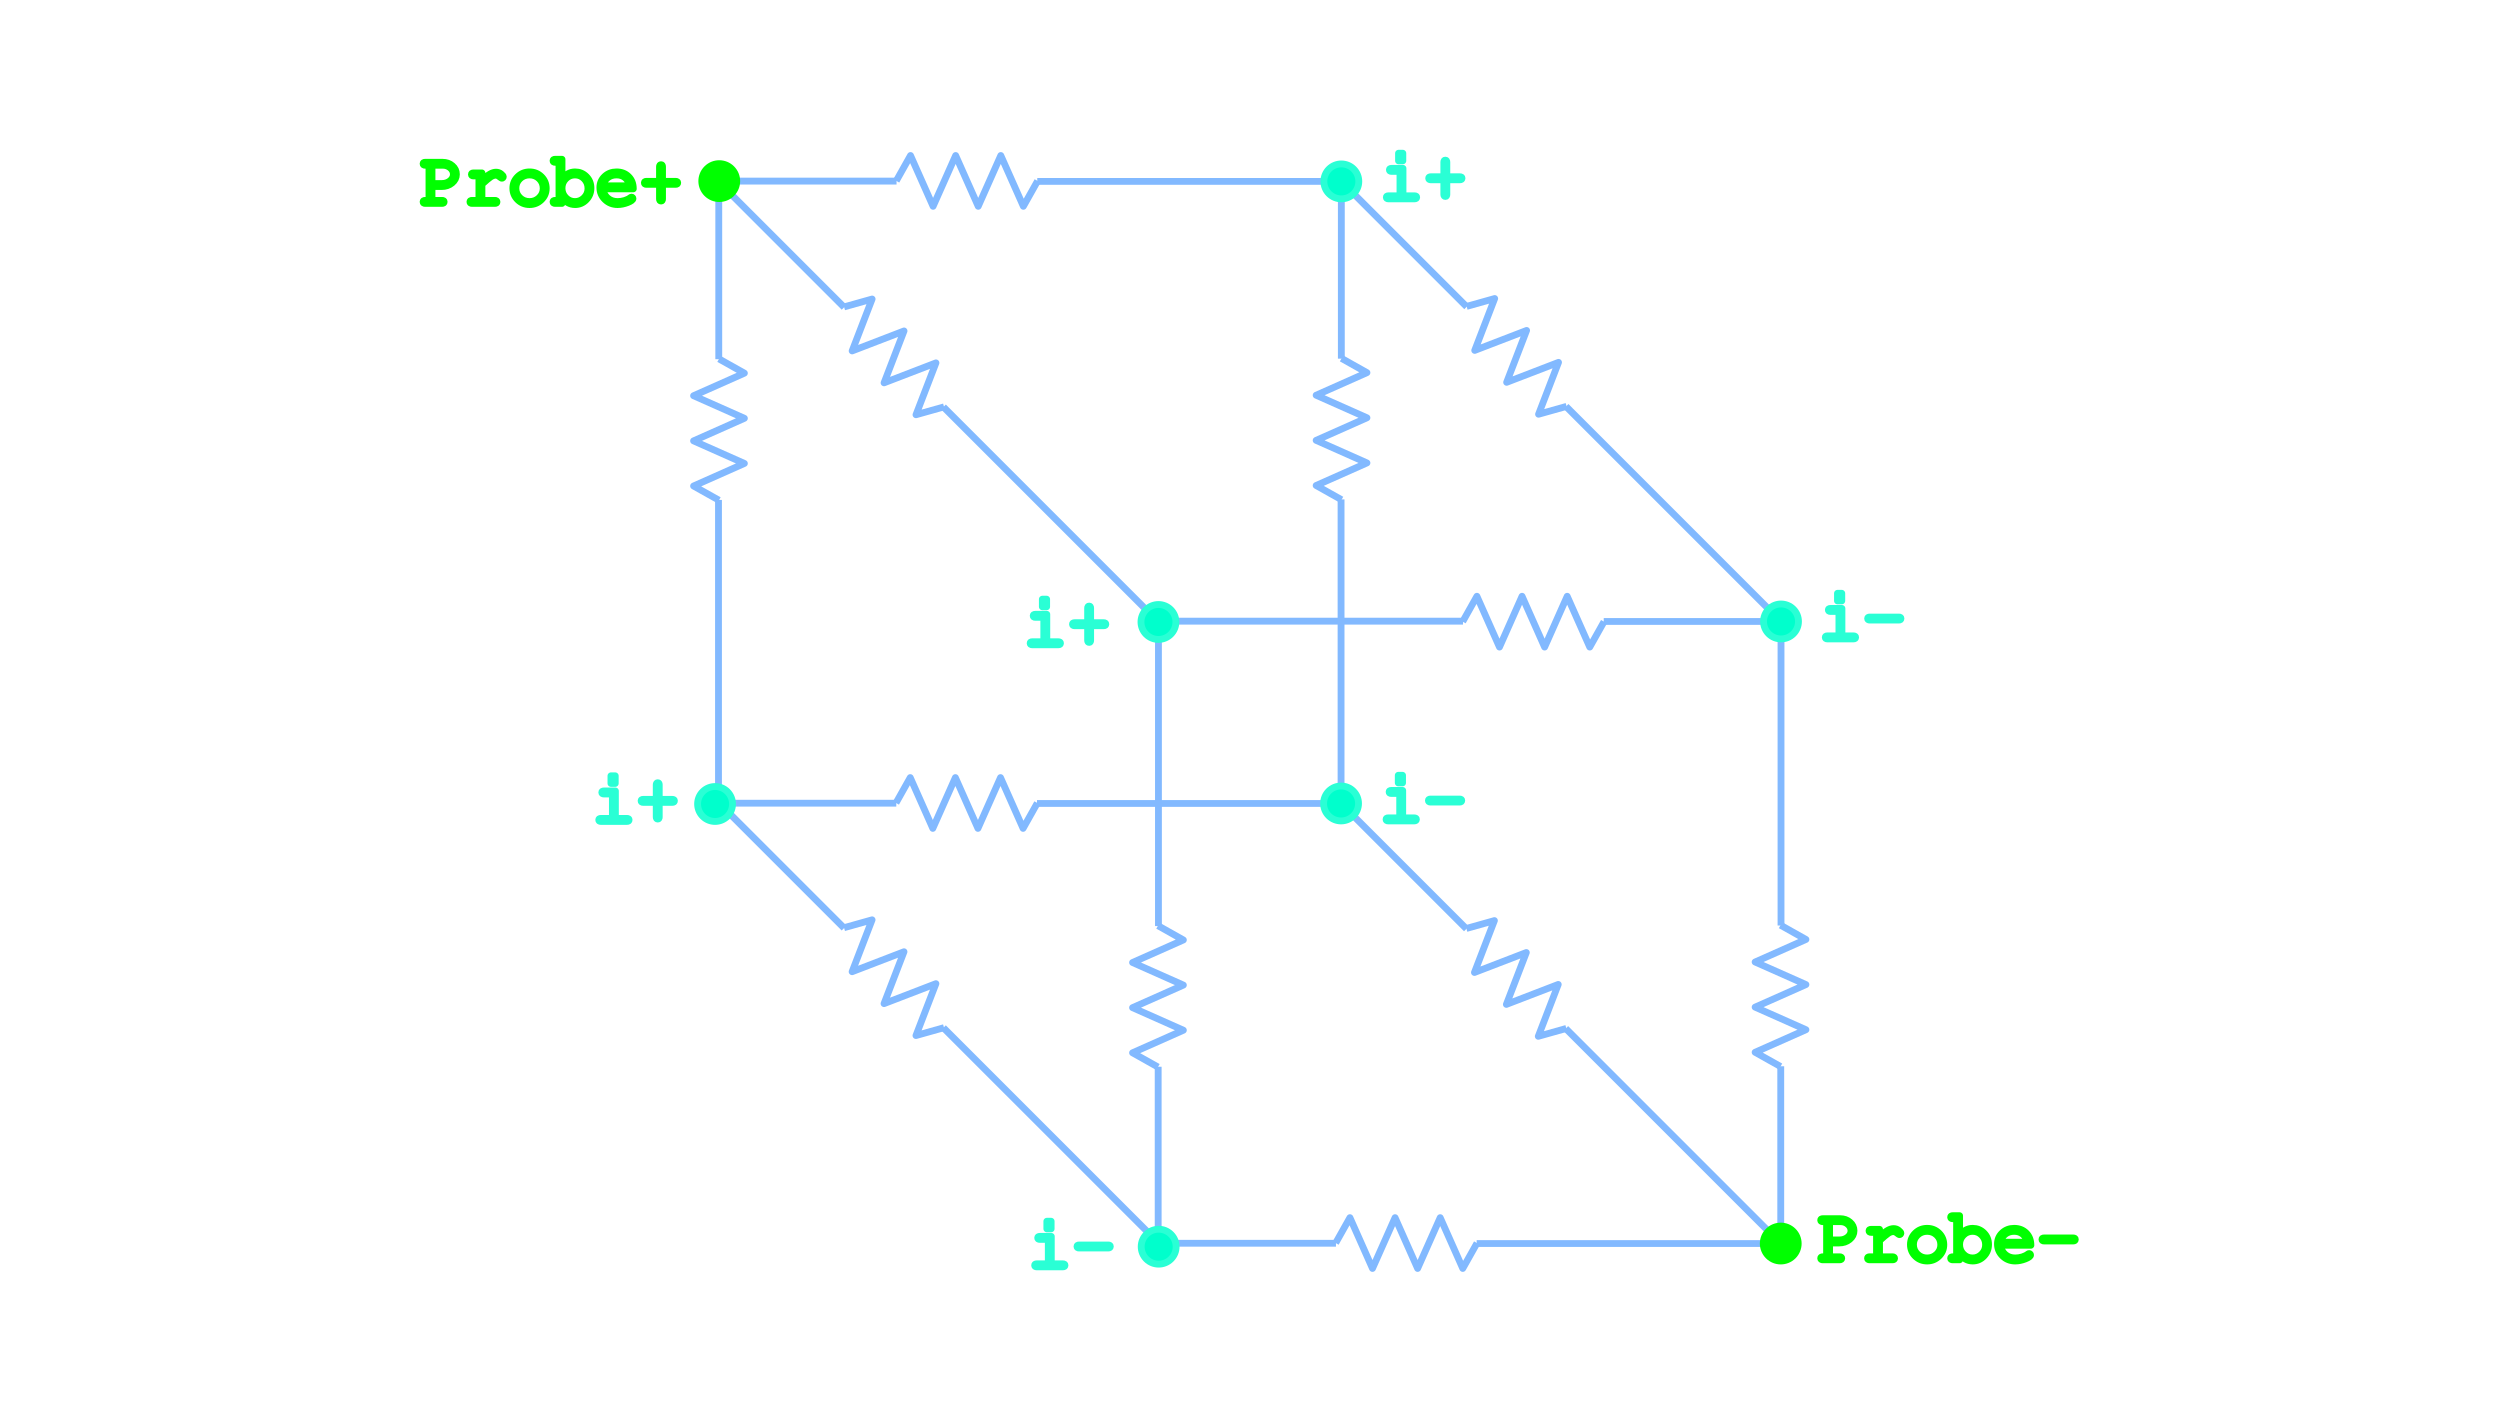
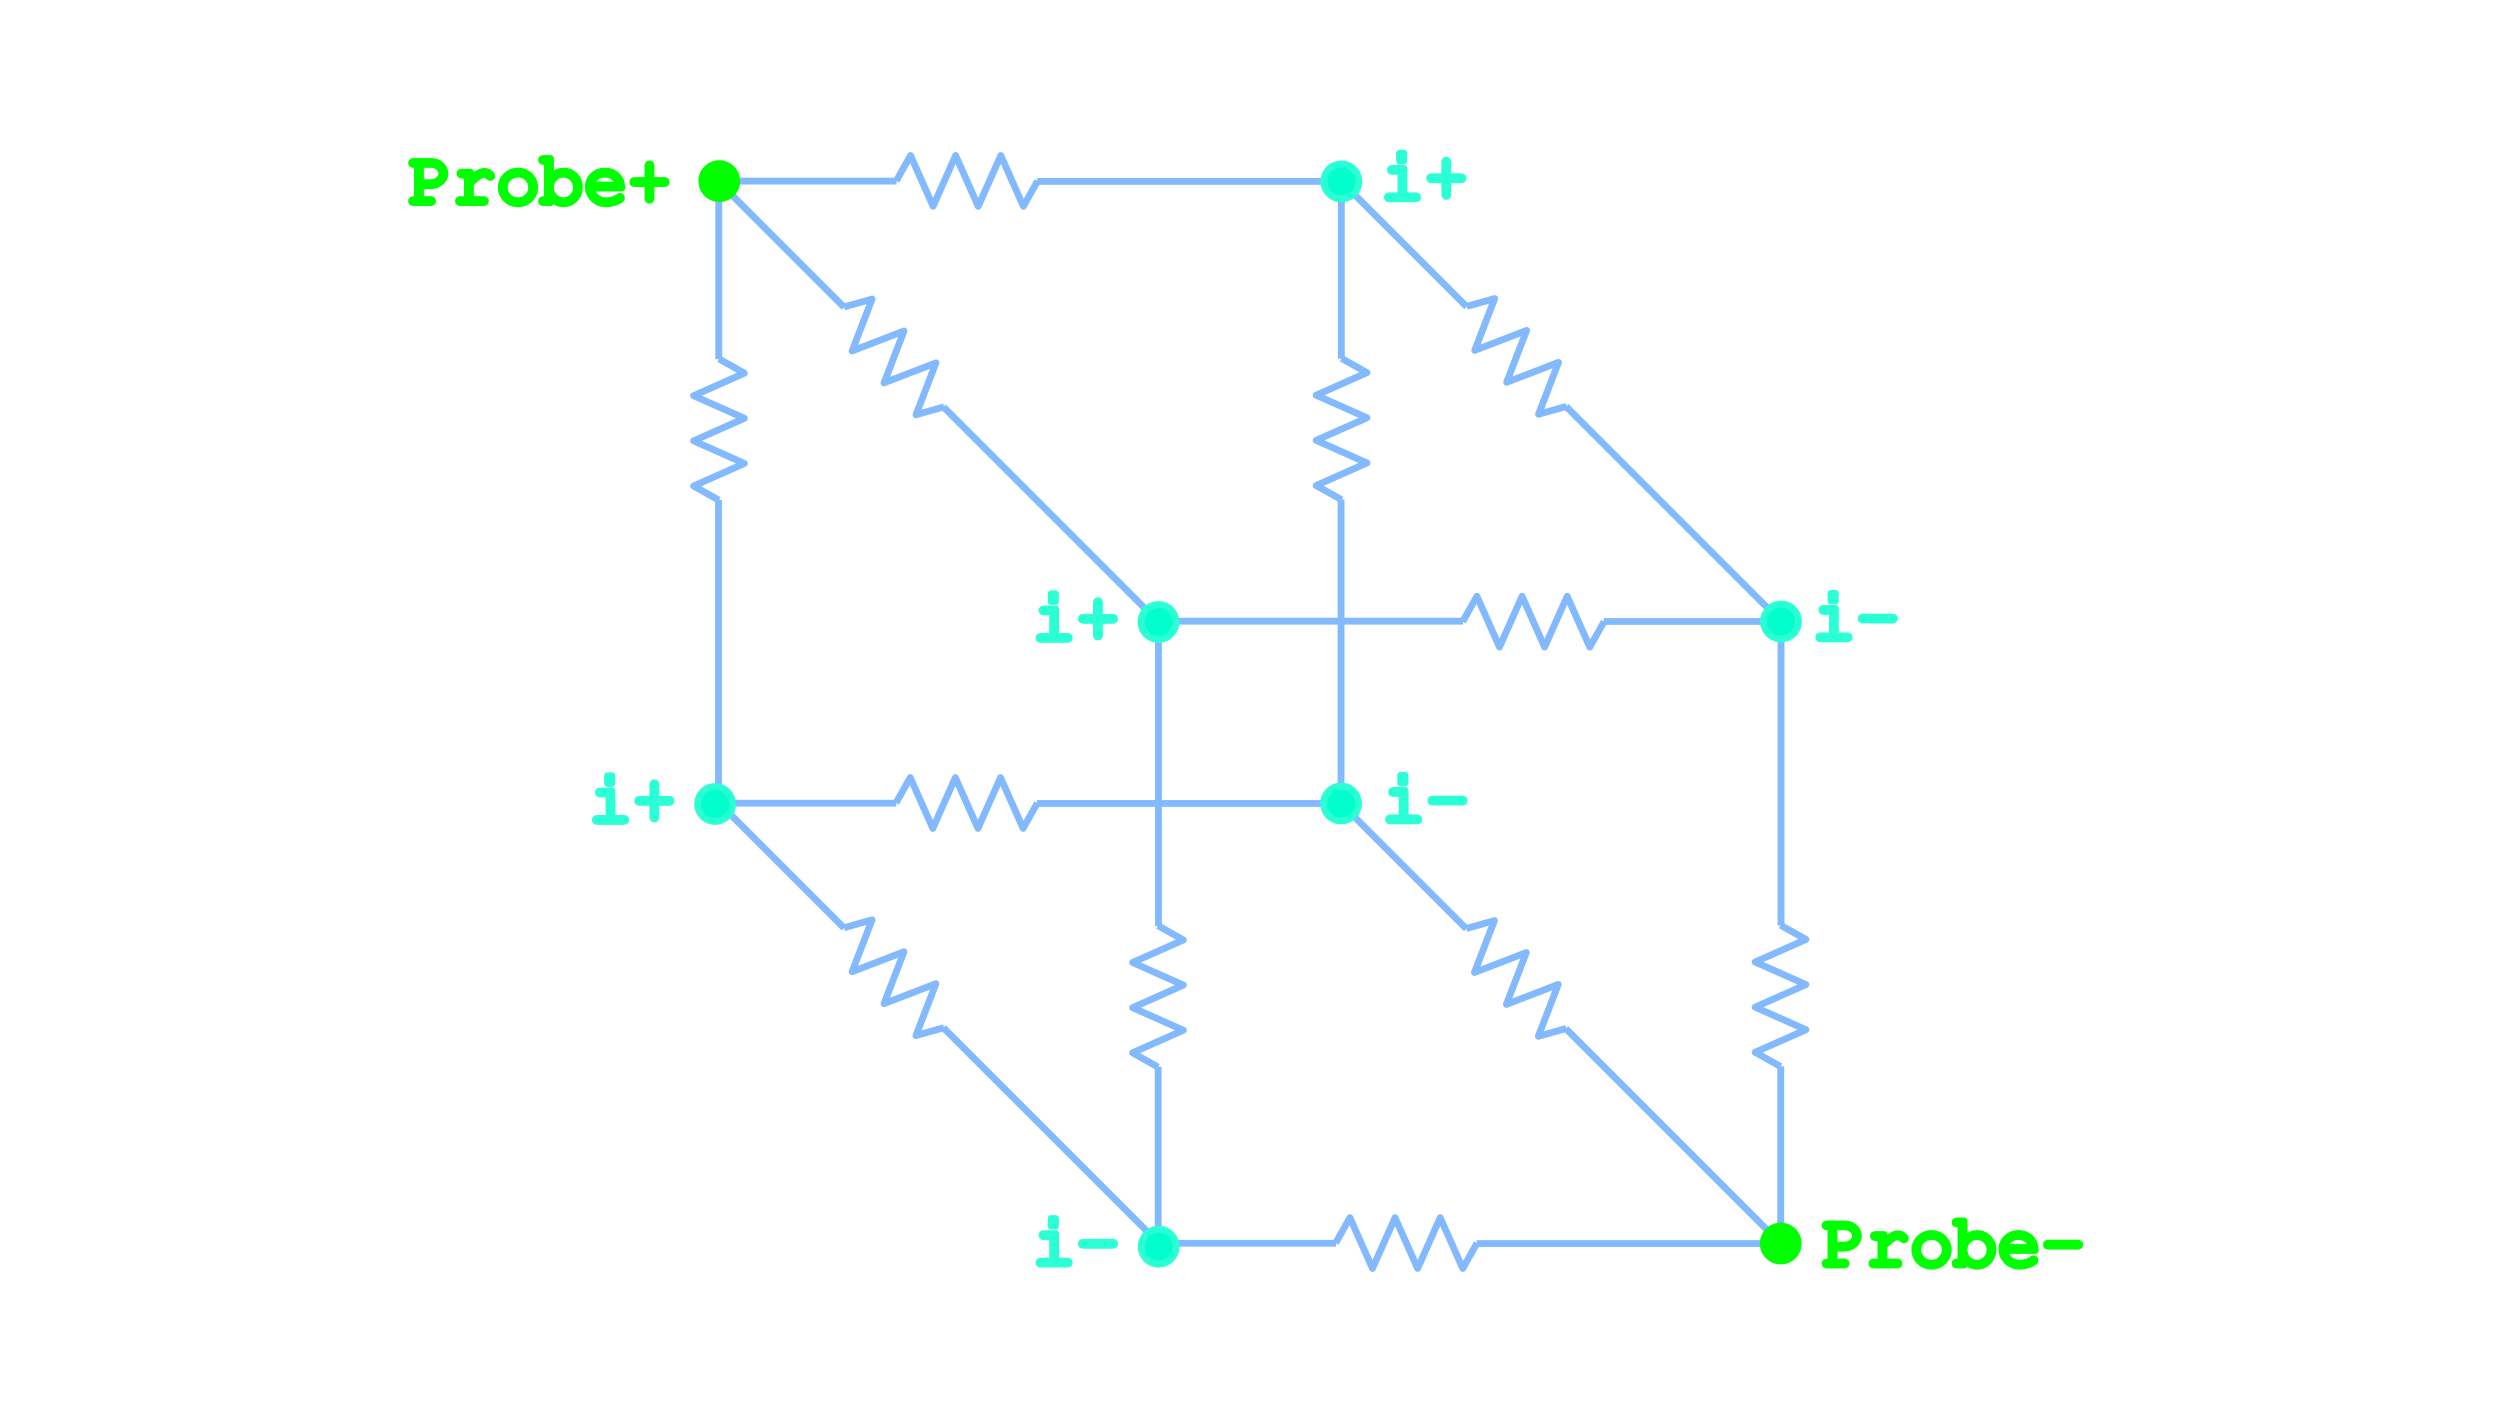
<svg xmlns="http://www.w3.org/2000/svg" version="1.1" id="svg1" width="730" height="416" viewBox="0 0 730 416">
  <defs id="defs1" />
  <g id="g1">
-     <g id="g2-38" transform="matrix(1.133789,0,0,1.133789,195.2905,-77.83287)" style="stroke:#82b9ff;stroke-width:1.764;stroke-dasharray:none;stroke-opacity:1">
+     <g id="g2-38" transform="matrix(1.133789,0,0,1.133789,195.2905,-77.83287)" style="display:inline;stroke:#82b9ff;stroke-width:1.764;stroke-dasharray:none;stroke-opacity:1">
      <g id="g225-5" style="fill:none;stroke:#82b9ff;stroke-width:0.625;stroke-dasharray:none;stroke-dashoffset:0;stroke-opacity:1" transform="matrix(2.820357,0,0,2.820357,-1349.859,6.436578)">
        <path style="fill:none;fill-opacity:0.1;stroke:#82b9ff;stroke-width:2;stroke-linejoin:round;stroke-dasharray:none;stroke-dashoffset:0;stroke-opacity:1" d="m 389.886,148.414 v 88.791" id="path3" transform="matrix(0.3127257,0,0,0.3127257,418.0732,21.24755)" />
        <path style="fill:none;fill-opacity:0.1;stroke:#82b9ff;stroke-width:2;stroke-linejoin:round;stroke-dasharray:none;stroke-dashoffset:0;stroke-opacity:1" d="M 389.966,55.559 V 107.33" id="path2" transform="matrix(0.3127257,0,0,0.3127257,418.0732,21.24755)" />
      </g>
      <g id="g224-1" style="stroke:#82b9ff;stroke-width:0.625;stroke-linejoin:round;stroke-dasharray:none;stroke-dashoffset:0;stroke-opacity:1" transform="matrix(2.820357,0,0,2.820357,-1349.859,6.436578)">
        <path id="path168-1" d="m 540.045,67.694 -2.319,-1.302 4.638,-2.061 -4.638,-2.061 4.638,-2.061 -4.638,-2.061 4.638,-2.061 -2.319,-1.302" style="fill:none;stroke:#82b9ff;stroke-width:0.625;stroke-linecap:butt;stroke-linejoin:round;stroke-miterlimit:10;stroke-dasharray:none;stroke-dashoffset:0;stroke-opacity:1" />
      </g>
    </g>
-     <g id="g2-38-3" transform="matrix(0,-1.133789,1.133789,0,79.14371,430.9124)" style="stroke:#82b9ff;stroke-width:1.764;stroke-dasharray:none;stroke-opacity:1">
+     <g id="g2-38-3" transform="matrix(0,-1.133789,1.133789,0,79.14371,430.9124)" style="display:inline;stroke:#82b9ff;stroke-width:1.764;stroke-dasharray:none;stroke-opacity:1">
      <g id="g225-5-6" style="fill:none;stroke:#82b9ff;stroke-width:0.625;stroke-dasharray:none;stroke-dashoffset:0;stroke-opacity:1" transform="matrix(2.820357,0,0,2.820357,-1349.859,6.436578)">
        <path style="fill:none;fill-opacity:0.1;stroke:#82b9ff;stroke-width:2;stroke-linejoin:round;stroke-dasharray:none;stroke-dashoffset:0;stroke-opacity:1" d="m 389.886,148.414 v 88.791" id="path3-8" transform="matrix(0.3127257,0,0,0.3127257,418.0732,21.24755)" />
        <path style="fill:none;fill-opacity:0.1;stroke:#82b9ff;stroke-width:2;stroke-linejoin:round;stroke-dasharray:none;stroke-dashoffset:0;stroke-opacity:1" d="M 389.966,55.559 V 107.33" id="path2-0" transform="matrix(0.3127257,0,0,0.3127257,418.0732,21.24755)" />
      </g>
      <g id="g224-1-2" style="stroke:#82b9ff;stroke-width:0.625;stroke-linejoin:round;stroke-dasharray:none;stroke-dashoffset:0;stroke-opacity:1" transform="matrix(2.820357,0,0,2.820357,-1349.859,6.436578)">
        <path id="path168-1-1" d="m 540.045,67.694 -2.319,-1.302 4.638,-2.061 -4.638,-2.061 4.638,-2.061 -4.638,-2.061 4.638,-2.061 -2.319,-1.302" style="fill:none;stroke:#82b9ff;stroke-width:0.625;stroke-linecap:butt;stroke-linejoin:round;stroke-miterlimit:10;stroke-dasharray:none;stroke-dashoffset:0;stroke-opacity:1" />
      </g>
    </g>
-     <g id="g2-38-3-0" transform="matrix(0,1.133789,-1.133789,0,650.8563,-14.91242)" style="stroke-width:1.764;stroke-dasharray:none">
+     <g id="g2-38-3-0" transform="matrix(0,1.133789,-1.133789,0,650.8563,-14.91242)" style="display:inline;stroke-width:1.764;stroke-dasharray:none">
      <g id="g225-5-6-6" style="fill:none;stroke:#82b9ff;stroke-width:0.625;stroke-dasharray:none;stroke-dashoffset:0;stroke-opacity:0.4" transform="matrix(2.820357,0,0,2.820357,-1349.859,6.436578)">
        <path style="fill:none;fill-opacity:0.1;stroke:#82b9ff;stroke-width:2;stroke-linejoin:round;stroke-dasharray:none;stroke-dashoffset:0;stroke-opacity:1" d="m 389.886,148.414 v 88.791" id="path3-8-4" transform="matrix(0.3127257,0,0,0.3127257,418.0732,21.24755)" />
        <path style="fill:none;fill-opacity:0.1;stroke:#82b9ff;stroke-width:2;stroke-linejoin:round;stroke-dasharray:none;stroke-dashoffset:0;stroke-opacity:1" d="M 389.966,55.559 V 107.33" id="path2-0-6" transform="matrix(0.3127257,0,0,0.3127257,418.0732,21.24755)" />
      </g>
      <g id="g224-1-2-2" style="stroke:#82b9ff;stroke-width:0.625;stroke-linejoin:round;stroke-dasharray:none;stroke-dashoffset:0;stroke-opacity:0.4" transform="matrix(2.820357,0,0,2.820357,-1349.859,6.436578)">
        <path id="path168-1-1-5" d="m 540.045,67.694 -2.319,-1.302 4.638,-2.061 -4.638,-2.061 4.638,-2.061 -4.638,-2.061 4.638,-2.061 -2.319,-1.302" style="fill:none;stroke:#82b9ff;stroke-width:0.625;stroke-linecap:butt;stroke-linejoin:round;stroke-miterlimit:10;stroke-dasharray:none;stroke-dashoffset:0;stroke-opacity:1" />
      </g>
    </g>
-     <g id="g2-38-3-0-5" transform="matrix(0,-1.133789,1.133789,0,207.5304,559.4122)" style="stroke-width:1.764;stroke-dasharray:none">
+     <g id="g2-38-3-0-5" transform="matrix(0,-1.133789,1.133789,0,207.5304,559.4122)" style="display:inline;stroke-width:1.764;stroke-dasharray:none">
      <g id="g225-5-6-6-6" style="fill:none;stroke:#82b9ff;stroke-width:0.625;stroke-dasharray:none;stroke-dashoffset:0;stroke-opacity:0.4" transform="matrix(2.820357,0,0,2.820357,-1349.859,6.436578)">
        <path style="fill:none;fill-opacity:0.1;stroke:#82b9ff;stroke-width:2;stroke-linejoin:round;stroke-dasharray:none;stroke-dashoffset:0;stroke-opacity:1" d="m 389.886,148.414 v 88.791" id="path3-8-4-64" transform="matrix(0.3127257,0,0,0.3127257,418.0732,21.24755)" />
        <path style="fill:none;fill-opacity:0.1;stroke:#82b9ff;stroke-width:2;stroke-linejoin:round;stroke-dasharray:none;stroke-dashoffset:0;stroke-opacity:1" d="M 389.966,55.559 V 107.33" id="path2-0-6-0" transform="matrix(0.3127257,0,0,0.3127257,418.0732,21.24755)" />
      </g>
      <g id="g224-1-2-2-0" style="stroke:#82b9ff;stroke-width:0.625;stroke-linejoin:round;stroke-dasharray:none;stroke-dashoffset:0;stroke-opacity:0.4" transform="matrix(2.820357,0,0,2.820357,-1349.859,6.436578)">
        <path id="path168-1-1-5-4" d="m 540.045,67.694 -2.319,-1.302 4.638,-2.061 -4.638,-2.061 4.638,-2.061 -4.638,-2.061 4.638,-2.061 -2.319,-1.302" style="fill:none;stroke:#82b9ff;stroke-width:0.625;stroke-linecap:butt;stroke-linejoin:round;stroke-miterlimit:10;stroke-dasharray:none;stroke-dashoffset:0;stroke-opacity:1" />
      </g>
    </g>
-     <g id="g2-38-3-0-5-8" transform="matrix(0.80171,-0.80171,0.80171,0.80171,-21.48058,280.7608)" style="stroke:#82b9ff;stroke-width:1.764;stroke-dasharray:none;stroke-opacity:1">
+     <g id="g2-38-3-0-5-8" transform="matrix(0.80171,-0.80171,0.80171,0.80171,-21.48058,280.7608)" style="display:inline;stroke:#82b9ff;stroke-width:1.764;stroke-dasharray:none;stroke-opacity:1">
      <g id="g225-5-6-6-6-7" style="fill:none;stroke:#82b9ff;stroke-width:0.625;stroke-dasharray:none;stroke-dashoffset:0;stroke-opacity:1" transform="matrix(2.820357,0,0,2.820357,-1349.859,6.436578)">
        <path style="fill:none;fill-opacity:0.1;stroke:#82b9ff;stroke-width:2;stroke-linejoin:round;stroke-dasharray:none;stroke-dashoffset:0;stroke-opacity:1" d="m 389.886,148.414 v 88.791" id="path3-8-4-64-2" transform="matrix(0.3127257,0,0,0.3127257,418.0732,21.24755)" />
        <path style="fill:none;fill-opacity:0.1;stroke:#82b9ff;stroke-width:2;stroke-linejoin:round;stroke-dasharray:none;stroke-dashoffset:0;stroke-opacity:1" d="M 389.966,55.559 V 107.33" id="path2-0-6-0-8" transform="matrix(0.3127257,0,0,0.3127257,418.0732,21.24755)" />
      </g>
      <g id="g224-1-2-2-0-2" style="stroke:#82b9ff;stroke-width:0.625;stroke-linejoin:round;stroke-dasharray:none;stroke-dashoffset:0;stroke-opacity:1" transform="matrix(2.820357,0,0,2.820357,-1349.859,6.436578)">
        <path id="path168-1-1-5-4-9" d="m 540.045,67.694 -2.319,-1.302 4.638,-2.061 -4.638,-2.061 4.638,-2.061 -4.638,-2.061 4.638,-2.061 -2.319,-1.302" style="fill:none;stroke:#82b9ff;stroke-width:0.625;stroke-linecap:butt;stroke-linejoin:round;stroke-miterlimit:10;stroke-dasharray:none;stroke-dashoffset:0;stroke-opacity:1" />
      </g>
    </g>
-     <g id="g2-38-3-0-5-8-86" transform="matrix(0.80171,-0.80171,0.80171,0.80171,160.2392,280.9848)" style="stroke:#82b9ff;stroke-width:1.764;stroke-dasharray:none;stroke-opacity:1">
+     <g id="g2-38-3-0-5-8-86" transform="matrix(0.80171,-0.80171,0.80171,0.80171,160.2392,280.9848)" style="display:inline;stroke:#82b9ff;stroke-width:1.764;stroke-dasharray:none;stroke-opacity:1">
      <g id="g225-5-6-6-6-7-8" style="fill:none;stroke:#82b9ff;stroke-width:0.625;stroke-dasharray:none;stroke-dashoffset:0;stroke-opacity:1" transform="matrix(2.820357,0,0,2.820357,-1349.859,6.436578)">
        <path style="fill:none;fill-opacity:0.1;stroke:#82b9ff;stroke-width:2;stroke-linejoin:round;stroke-dasharray:none;stroke-dashoffset:0;stroke-opacity:1" d="m 389.886,148.414 v 88.791" id="path3-8-4-64-2-3" transform="matrix(0.3127257,0,0,0.3127257,418.0732,21.24755)" />
        <path style="fill:none;fill-opacity:0.1;stroke:#82b9ff;stroke-width:2;stroke-linejoin:round;stroke-dasharray:none;stroke-dashoffset:0;stroke-opacity:1" d="M 389.966,55.559 V 107.33" id="path2-0-6-0-8-8" transform="matrix(0.3127257,0,0,0.3127257,418.0732,21.24755)" />
      </g>
      <g id="g224-1-2-2-0-2-3" style="stroke:#82b9ff;stroke-width:0.625;stroke-linejoin:round;stroke-dasharray:none;stroke-dashoffset:0;stroke-opacity:1" transform="matrix(2.820357,0,0,2.820357,-1349.859,6.436578)">
        <path id="path168-1-1-5-4-9-33" d="m 540.045,67.694 -2.319,-1.302 4.638,-2.061 -4.638,-2.061 4.638,-2.061 -4.638,-2.061 4.638,-2.061 -2.319,-1.302" style="fill:none;stroke:#82b9ff;stroke-width:0.625;stroke-linecap:butt;stroke-linejoin:round;stroke-miterlimit:10;stroke-dasharray:none;stroke-dashoffset:0;stroke-opacity:1" />
      </g>
    </g>
-     <g id="g2-38-3-0-5-8-0" transform="matrix(0.80171,-0.80171,0.80171,0.80171,-21.47068,99.48806)" style="stroke-width:1.764;stroke-dasharray:none">
+     <g id="g2-38-3-0-5-8-0" transform="matrix(0.80171,-0.80171,0.80171,0.80171,-21.47068,99.48806)" style="display:inline;stroke-width:1.764;stroke-dasharray:none">
      <g id="g225-5-6-6-6-7-5" style="fill:none;stroke:#82b9ff;stroke-width:0.625;stroke-dasharray:none;stroke-dashoffset:0;stroke-opacity:0.4" transform="matrix(2.820357,0,0,2.820357,-1349.859,6.436578)">
        <path style="fill:none;fill-opacity:0.1;stroke:#82b9ff;stroke-width:2;stroke-linejoin:round;stroke-dasharray:none;stroke-dashoffset:0;stroke-opacity:1" d="m 389.886,148.414 v 88.791" id="path3-8-4-64-2-02" transform="matrix(0.3127257,0,0,0.3127257,418.0732,21.24755)" />
        <path style="fill:none;fill-opacity:0.1;stroke:#82b9ff;stroke-width:2;stroke-linejoin:round;stroke-dasharray:none;stroke-dashoffset:0;stroke-opacity:1" d="M 389.966,55.559 V 107.33" id="path2-0-6-0-8-9" transform="matrix(0.3127257,0,0,0.3127257,418.0732,21.24755)" />
      </g>
      <g id="g224-1-2-2-0-2-4" style="stroke:#82b9ff;stroke-width:0.625;stroke-linejoin:round;stroke-dasharray:none;stroke-dashoffset:0;stroke-opacity:0.4" transform="matrix(2.820357,0,0,2.820357,-1349.859,6.436578)">
        <path id="path168-1-1-5-4-9-3" d="m 540.045,67.694 -2.319,-1.302 4.638,-2.061 -4.638,-2.061 4.638,-2.061 -4.638,-2.061 4.638,-2.061 -2.319,-1.302" style="fill:none;stroke:#82b9ff;stroke-width:0.625;stroke-linecap:butt;stroke-linejoin:round;stroke-miterlimit:10;stroke-dasharray:none;stroke-dashoffset:0;stroke-opacity:1" />
      </g>
    </g>
-     <g id="g2-38-3-0-5-8-8" transform="matrix(0.80171,-0.80171,0.80171,0.80171,160.3192,99.33862)" style="stroke:#82b9ff;stroke-width:1.764;stroke-dasharray:none;stroke-opacity:1">
+     <g id="g2-38-3-0-5-8-8" transform="matrix(0.80171,-0.80171,0.80171,0.80171,160.3192,99.33862)" style="display:inline;stroke:#82b9ff;stroke-width:1.764;stroke-dasharray:none;stroke-opacity:1">
      <g id="g225-5-6-6-6-7-7" style="fill:none;stroke:#82b9ff;stroke-width:0.625;stroke-dasharray:none;stroke-dashoffset:0;stroke-opacity:1" transform="matrix(2.820357,0,0,2.820357,-1349.859,6.436578)">
        <path style="fill:none;fill-opacity:0.1;stroke:#82b9ff;stroke-width:2;stroke-linejoin:round;stroke-dasharray:none;stroke-dashoffset:0;stroke-opacity:1" d="m 389.886,148.414 v 88.791" id="path3-8-4-64-2-0" transform="matrix(0.3127257,0,0,0.3127257,418.0732,21.24755)" />
        <path style="fill:none;fill-opacity:0.1;stroke:#82b9ff;stroke-width:2;stroke-linejoin:round;stroke-dasharray:none;stroke-dashoffset:0;stroke-opacity:1" d="M 389.966,55.559 V 107.33" id="path2-0-6-0-8-4" transform="matrix(0.3127257,0,0,0.3127257,418.0732,21.24755)" />
      </g>
      <g id="g224-1-2-2-0-2-8" style="stroke:#82b9ff;stroke-width:0.625;stroke-linejoin:round;stroke-dasharray:none;stroke-dashoffset:0;stroke-opacity:1" transform="matrix(2.820357,0,0,2.820357,-1349.859,6.436578)">
        <path id="path168-1-1-5-4-9-0" d="m 540.045,67.694 -2.319,-1.302 4.638,-2.061 -4.638,-2.061 4.638,-2.061 -4.638,-2.061 4.638,-2.061 -2.319,-1.302" style="fill:none;stroke:#82b9ff;stroke-width:0.625;stroke-linecap:butt;stroke-linejoin:round;stroke-miterlimit:10;stroke-dasharray:none;stroke-dashoffset:0;stroke-opacity:1" />
      </g>
    </g>
-     <g id="g2-38-3-0-4" transform="matrix(-1.133789,0,0,-1.133789,534.5658,494.0623)" style="stroke:#82b9ff;stroke-width:1.764;stroke-dasharray:none;stroke-opacity:1">
+     <g id="g2-38-3-0-4" transform="matrix(-1.133789,0,0,-1.133789,534.5658,494.0623)" style="display:inline;stroke:#82b9ff;stroke-width:1.764;stroke-dasharray:none;stroke-opacity:1">
      <g id="g225-5-6-6-0" style="fill:none;stroke:#82b9ff;stroke-width:0.625;stroke-dasharray:none;stroke-dashoffset:0;stroke-opacity:1" transform="matrix(2.820357,0,0,2.820357,-1349.859,6.436578)">
        <path style="fill:none;fill-opacity:0.1;stroke:#82b9ff;stroke-width:2;stroke-linejoin:round;stroke-dasharray:none;stroke-dashoffset:0;stroke-opacity:1" d="m 389.886,148.414 v 88.791" id="path3-8-4-6" transform="matrix(0.3127257,0,0,0.3127257,418.0732,21.24755)" />
        <path style="fill:none;fill-opacity:0.1;stroke:#82b9ff;stroke-width:2;stroke-linejoin:round;stroke-dasharray:none;stroke-dashoffset:0;stroke-opacity:1" d="M 389.966,55.559 V 107.33" id="path2-0-6-2" transform="matrix(0.3127257,0,0,0.3127257,418.0732,21.24755)" />
      </g>
      <g id="g224-1-2-2-9" style="stroke:#82b9ff;stroke-width:0.625;stroke-linejoin:round;stroke-dasharray:none;stroke-dashoffset:0;stroke-opacity:1" transform="matrix(2.820357,0,0,2.820357,-1349.859,6.436578)">
        <path id="path168-1-1-5-9" d="m 540.045,67.694 -2.319,-1.302 4.638,-2.061 -4.638,-2.061 4.638,-2.061 -4.638,-2.061 4.638,-2.061 -2.319,-1.302" style="fill:none;stroke:#82b9ff;stroke-width:0.625;stroke-linecap:butt;stroke-linejoin:round;stroke-miterlimit:10;stroke-dasharray:none;stroke-dashoffset:0;stroke-opacity:1" />
      </g>
    </g>
-     <g id="g2-38-3-0-4-3" transform="matrix(-1.133789,0,0,-1.133789,716.3557,493.9129)" style="stroke-width:1.764;stroke-dasharray:none">
+     <g id="g2-38-3-0-4-3" transform="matrix(-1.133789,0,0,-1.133789,716.3557,493.9129)" style="display:inline;stroke-width:1.764;stroke-dasharray:none">
      <g id="g225-5-6-6-0-4" style="fill:none;stroke:#82b9ff;stroke-width:0.625;stroke-dasharray:none;stroke-dashoffset:0;stroke-opacity:0.4" transform="matrix(2.820357,0,0,2.820357,-1349.859,6.436578)">
        <path style="fill:none;fill-opacity:0.1;stroke:#82b9ff;stroke-width:2;stroke-linejoin:round;stroke-dasharray:none;stroke-dashoffset:0;stroke-opacity:1" d="m 389.886,148.414 v 88.791" id="path3-8-4-6-0" transform="matrix(0.3127257,0,0,0.3127257,418.0732,21.24755)" />
        <path style="fill:none;fill-opacity:0.1;stroke:#82b9ff;stroke-width:2;stroke-linejoin:round;stroke-dasharray:none;stroke-dashoffset:0;stroke-opacity:1" d="M 389.966,55.559 V 107.33" id="path2-0-6-2-3" transform="matrix(0.3127257,0,0,0.3127257,418.0732,21.24755)" />
      </g>
      <g id="g224-1-2-2-9-9" style="stroke:#82b9ff;stroke-width:0.625;stroke-linejoin:round;stroke-dasharray:none;stroke-dashoffset:0;stroke-opacity:0.4" transform="matrix(2.820357,0,0,2.820357,-1349.859,6.436578)">
        <path id="path168-1-1-5-9-1" d="m 540.045,67.694 -2.319,-1.302 4.638,-2.061 -4.638,-2.061 4.638,-2.061 -4.638,-2.061 4.638,-2.061 -2.319,-1.302" style="fill:none;stroke:#82b9ff;stroke-width:0.625;stroke-linecap:butt;stroke-linejoin:round;stroke-miterlimit:10;stroke-dasharray:none;stroke-dashoffset:0;stroke-opacity:1" />
      </g>
    </g>
-     <g id="g2-38-3-0-2" transform="matrix(0,-1.133789,1.133789,0,79.2237,249.2663)" style="stroke:#82b9ff;stroke-width:1.764;stroke-dasharray:none;stroke-opacity:1">
+     <g id="g2-38-3-0-2" transform="matrix(0,-1.133789,1.133789,0,79.2237,249.2663)" style="display:inline;stroke:#82b9ff;stroke-width:1.764;stroke-dasharray:none;stroke-opacity:1">
      <g id="g225-5-6-6-2" style="fill:none;stroke:#82b9ff;stroke-width:0.625;stroke-dasharray:none;stroke-dashoffset:0;stroke-opacity:1" transform="matrix(2.820357,0,0,2.820357,-1349.859,6.436578)">
        <path style="fill:none;fill-opacity:0.1;stroke:#82b9ff;stroke-width:2;stroke-linejoin:round;stroke-dasharray:none;stroke-dashoffset:0;stroke-opacity:1" d="m 389.886,148.414 v 88.791" id="path3-8-4-2" transform="matrix(0.3127257,0,0,0.3127257,418.0732,21.24755)" />
        <path style="fill:none;fill-opacity:0.1;stroke:#82b9ff;stroke-width:2;stroke-linejoin:round;stroke-dasharray:none;stroke-dashoffset:0;stroke-opacity:1" d="M 389.966,55.559 V 107.33" id="path2-0-6-05" transform="matrix(0.3127257,0,0,0.3127257,418.0732,21.24755)" />
      </g>
      <g id="g224-1-2-2-5" style="stroke:#82b9ff;stroke-width:0.625;stroke-linejoin:round;stroke-dasharray:none;stroke-dashoffset:0;stroke-opacity:1" transform="matrix(2.820357,0,0,2.820357,-1349.859,6.436578)">
        <path id="path168-1-1-5-2" d="m 540.045,67.694 -2.319,-1.302 4.638,-2.061 -4.638,-2.061 4.638,-2.061 -4.638,-2.061 4.638,-2.061 -2.319,-1.302" style="fill:none;stroke:#82b9ff;stroke-width:0.625;stroke-linecap:butt;stroke-linejoin:round;stroke-miterlimit:10;stroke-dasharray:none;stroke-dashoffset:0;stroke-opacity:1" />
      </g>
    </g>
-     <g id="g2-38-3-0-4-4" transform="matrix(1.133789,0,0,1.133789,13.50066,-77.68343)" style="stroke:#82b9ff;stroke-width:1.764;stroke-dasharray:none;stroke-opacity:1">
+     <g id="g2-38-3-0-4-4" transform="matrix(1.133789,0,0,1.133789,13.50066,-77.68343)" style="display:inline;stroke:#82b9ff;stroke-width:1.764;stroke-dasharray:none;stroke-opacity:1">
      <g id="g225-5-6-6-0-0" style="fill:none;stroke:#82b9ff;stroke-width:0.625;stroke-dasharray:none;stroke-dashoffset:0;stroke-opacity:1" transform="matrix(2.820357,0,0,2.820357,-1349.859,6.436578)">
        <path style="fill:none;fill-opacity:0.1;stroke:#82b9ff;stroke-width:2;stroke-linejoin:round;stroke-dasharray:none;stroke-dashoffset:0;stroke-opacity:1" d="m 389.886,148.414 v 88.791" id="path3-8-4-6-9" transform="matrix(0.3127257,0,0,0.3127257,418.0732,21.24755)" />
        <path style="fill:none;fill-opacity:0.1;stroke:#82b9ff;stroke-width:2;stroke-linejoin:round;stroke-dasharray:none;stroke-dashoffset:0;stroke-opacity:1" d="M 389.966,55.559 V 107.33" id="path2-0-6-2-1" transform="matrix(0.3127257,0,0,0.3127257,418.0732,21.24755)" />
      </g>
      <g id="g224-1-2-2-9-96" style="stroke:#82b9ff;stroke-width:0.625;stroke-linejoin:round;stroke-dasharray:none;stroke-dashoffset:0;stroke-opacity:1" transform="matrix(2.820357,0,0,2.820357,-1349.859,6.436578)">
        <path id="path168-1-1-5-9-2" d="m 540.045,67.694 -2.319,-1.302 4.638,-2.061 -4.638,-2.061 4.638,-2.061 -4.638,-2.061 4.638,-2.061 -2.319,-1.302" style="fill:none;stroke:#82b9ff;stroke-width:0.625;stroke-linecap:butt;stroke-linejoin:round;stroke-miterlimit:10;stroke-dasharray:none;stroke-dashoffset:0;stroke-opacity:1" />
      </g>
    </g>
    <g id="g3" style="stroke:#2affd5">
      <g id="g13" transform="translate(13.51557,-12.94234)" style="stroke:#2affd5">
-         <text xml:space="preserve" style="font-style:normal;font-variant:normal;font-weight:normal;font-stretch:normal;font-size:21.333px;line-height:0.9;font-family:FreeMono;-inkscape-font-specification:FreeMono;writing-mode:lr-tb;direction:ltr;fill:none;fill-opacity:0.1;stroke:#2affd5;stroke-width:2;stroke-linejoin:round;stroke-dasharray:none;stroke-dashoffset:0;stroke-opacity:1" x="517.501" y="199.5" id="text11">
-           <tspan id="tspan12" x="517.501" y="199.5">i-</tspan>
+         <text xml:space="preserve" style="font-style:normal;font-variant:normal;font-weight:normal;font-stretch:normal;font-size:21.333px;line-height:0.9;font-family:FreeMono;-inkscape-font-specification:FreeMono;writing-mode:lr-tb;direction:ltr;fill:none;fill-opacity:0.1;stroke:#2affd5;stroke-width:2;stroke-linejoin:round;stroke-dasharray:none;stroke-dashoffset:0;stroke-opacity:1" x="515.607" y="199.5" id="text11">
+           <tspan id="tspan12" x="515.607" y="199.5">i-</tspan>
        </text>
-         <text xml:space="preserve" style="font-style:normal;font-variant:normal;font-weight:normal;font-stretch:normal;font-size:21.333px;line-height:0.9;font-family:FreeMono;-inkscape-font-specification:FreeMono;writing-mode:lr-tb;direction:ltr;fill:none;fill-opacity:0.1;stroke:#00ff00;stroke-width:2;stroke-linejoin:round;stroke-dasharray:none;stroke-dashoffset:0;stroke-opacity:1" x="517.207" y="380.805" id="text9">
-           <tspan id="tspan9" x="517.207" y="380.805">Probe-</tspan>
+         <text xml:space="preserve" style="font-style:normal;font-variant:normal;font-weight:normal;font-stretch:normal;font-size:21.333px;line-height:0.9;font-family:FreeMono;-inkscape-font-specification:FreeMono;writing-mode:lr-tb;direction:ltr;fill:none;fill-opacity:0.1;stroke:#00ff00;stroke-width:2;stroke-linejoin:round;stroke-dasharray:none;stroke-dashoffset:0;stroke-opacity:1" x="518.497" y="382.327" id="text9">
+           <tspan id="tspan9" x="518.497" y="382.327">Probe-</tspan>
        </text>
-         <text xml:space="preserve" style="font-style:normal;font-variant:normal;font-weight:normal;font-stretch:normal;font-size:21.333px;line-height:0.9;font-family:FreeMono;-inkscape-font-specification:FreeMono;writing-mode:lr-tb;direction:ltr;fill:none;fill-opacity:0.1;stroke:#2affd5;stroke-width:2;stroke-linejoin:round;stroke-dasharray:none;stroke-dashoffset:0;stroke-opacity:1" x="389.248" y="252.646" id="text8">
-           <tspan id="tspan8" x="389.248" y="252.646">i-</tspan>
+         <text xml:space="preserve" style="font-style:normal;font-variant:normal;font-weight:normal;font-stretch:normal;font-size:21.333px;line-height:0.9;font-family:FreeMono;-inkscape-font-specification:FreeMono;writing-mode:lr-tb;direction:ltr;fill:none;fill-opacity:0.1;stroke:#2affd5;stroke-width:2;stroke-linejoin:round;stroke-dasharray:none;stroke-dashoffset:0;stroke-opacity:1" x="389.959" y="252.646" id="text8">
+           <tspan id="tspan8" x="389.959" y="252.646">i-</tspan>
        </text>
-         <text xml:space="preserve" style="font-style:normal;font-variant:normal;font-weight:normal;font-stretch:normal;font-size:21.333px;line-height:0.9;font-family:FreeMono;-inkscape-font-specification:FreeMono;writing-mode:lr-tb;direction:ltr;fill:none;fill-opacity:0.1;stroke:#2affd5;stroke-width:2;stroke-linejoin:round;stroke-dasharray:none;stroke-dashoffset:0;stroke-opacity:1" x="389.328" y="71" id="text7">
-           <tspan id="tspan7" x="389.328" y="71">i+</tspan>
+         <text xml:space="preserve" style="font-style:normal;font-variant:normal;font-weight:normal;font-stretch:normal;font-size:21.333px;line-height:0.9;font-family:FreeMono;-inkscape-font-specification:FreeMono;writing-mode:lr-tb;direction:ltr;fill:none;fill-opacity:0.1;stroke:#2affd5;stroke-width:2;stroke-linejoin:round;stroke-dasharray:none;stroke-dashoffset:0;stroke-opacity:1" x="389.609" y="71" id="text7">
+           <tspan id="tspan7" x="389.609" y="71">i+</tspan>
        </text>
-         <text xml:space="preserve" style="font-style:normal;font-variant:normal;font-weight:normal;font-stretch:normal;font-size:21.333px;line-height:0.9;font-family:FreeMono;-inkscape-font-specification:FreeMono;writing-mode:lr-tb;direction:ltr;fill:none;fill-opacity:0.1;stroke:#2affd5;stroke-width:2;stroke-linejoin:round;stroke-dasharray:none;stroke-dashoffset:0;stroke-opacity:1" x="285.319" y="201.215" id="text10">
-           <tspan id="tspan10" x="285.319" y="201.215">i+</tspan>
+         <text xml:space="preserve" style="font-style:normal;font-variant:normal;font-weight:normal;font-stretch:normal;font-size:21.333px;line-height:0.9;font-family:FreeMono;-inkscape-font-specification:FreeMono;writing-mode:lr-tb;direction:ltr;fill:none;fill-opacity:0.1;stroke:#2affd5;stroke-width:2;stroke-linejoin:round;stroke-dasharray:none;stroke-dashoffset:0;stroke-opacity:1" x="287.891" y="199.65" id="text10">
+           <tspan id="tspan10" x="287.891" y="199.65">i+</tspan>
        </text>
-         <text xml:space="preserve" style="font-style:normal;font-variant:normal;font-weight:normal;font-stretch:normal;font-size:21.333px;line-height:0.9;font-family:FreeMono;-inkscape-font-specification:FreeMono;writing-mode:lr-tb;direction:ltr;fill:none;fill-opacity:0.1;stroke:#2affd5;stroke-width:2;stroke-linejoin:round;stroke-dasharray:none;stroke-dashoffset:0;stroke-opacity:1" x="286.632" y="382.861" id="text6">
-           <tspan id="tspan6" x="286.632" y="382.861">i-</tspan>
+         <text xml:space="preserve" style="font-style:normal;font-variant:normal;font-weight:normal;font-stretch:normal;font-size:21.333px;line-height:0.9;font-family:FreeMono;-inkscape-font-specification:FreeMono;writing-mode:lr-tb;direction:ltr;fill:none;fill-opacity:0.1;stroke:#2affd5;stroke-width:2;stroke-linejoin:round;stroke-dasharray:none;stroke-dashoffset:0;stroke-opacity:1" x="287.891" y="382.066" id="text6">
+           <tspan id="tspan6" x="287.891" y="382.066">i-</tspan>
        </text>
-         <text xml:space="preserve" style="font-style:normal;font-variant:normal;font-weight:normal;font-stretch:normal;font-size:21.333px;line-height:0.9;font-family:FreeMono;-inkscape-font-specification:FreeMono;writing-mode:lr-tb;direction:ltr;fill:none;fill-opacity:0.1;stroke:#2affd5;stroke-width:2;stroke-linejoin:round;stroke-dasharray:none;stroke-dashoffset:0;stroke-opacity:1" x="159.35" y="252.796" id="text5">
-           <tspan id="tspan5" x="159.35" y="252.796">i+</tspan>
+         <text xml:space="preserve" style="font-style:normal;font-variant:normal;font-weight:normal;font-stretch:normal;font-size:21.333px;line-height:0.9;font-family:FreeMono;-inkscape-font-specification:FreeMono;writing-mode:lr-tb;direction:ltr;fill:none;fill-opacity:0.1;stroke:#2affd5;stroke-width:2;stroke-linejoin:round;stroke-dasharray:none;stroke-dashoffset:0;stroke-opacity:1" x="158.358" y="252.796" id="text5">
+           <tspan id="tspan5" x="158.358" y="252.796">i+</tspan>
        </text>
-         <text xml:space="preserve" style="font-style:normal;font-variant:normal;font-weight:normal;font-stretch:normal;font-size:21.333px;line-height:0.9;font-family:FreeMono;-inkscape-font-specification:FreeMono;writing-mode:lr-tb;direction:ltr;fill:none;fill-opacity:0.1;stroke:#00ff00;stroke-width:2;stroke-linejoin:round;stroke-dasharray:none;stroke-dashoffset:0;stroke-opacity:1" x="109.11" y="72.331" id="text4">
-           <tspan id="tspan4" x="109.11" y="72.331">Probe+ </tspan>
+         <text xml:space="preserve" style="font-style:normal;font-variant:normal;font-weight:normal;font-stretch:normal;font-size:21.333px;line-height:0.9;font-family:FreeMono;-inkscape-font-specification:FreeMono;writing-mode:lr-tb;direction:ltr;fill:none;fill-opacity:0.1;stroke:#00ff00;stroke-width:2;stroke-linejoin:round;stroke-dasharray:none;stroke-dashoffset:0;stroke-opacity:1" x="105.737" y="72.101" id="text4">
+           <tspan id="tspan4" x="105.737" y="72.101">Probe+ </tspan>
        </text>
      </g>
      <g id="g2" style="stroke:#2affd5;fill:#00ffcc">
        <path id="path217-4-1-2-6-0-9-4-7-9" d="m 523.581,359.509 c -1.991,-1.991 -5.218,-1.991 -7.209,10e-6 -1.991,1.991 -1.991,5.218 -2e-5,7.209 1.991,1.991 5.218,1.991 7.209,0 1.991,-1.991 1.991,-5.218 -2e-5,-7.209 z" style="fill:#00ff00;fill-opacity:1;fill-rule:nonzero;stroke:#00ff00;stroke-width:2;stroke-linejoin:round;stroke-dasharray:none;stroke-opacity:1" />
        <path id="path217-4-1-2-6-0-9-4-7-9-8" d="m 395.194,231.009 c -1.991,-1.991 -5.218,-1.991 -7.209,10e-6 -1.991,1.991 -1.991,5.218 -3e-5,7.209 1.991,1.991 5.218,1.991 7.209,0 1.991,-1.991 1.991,-5.218 -3e-5,-7.209 z" style="fill:#00ffcc;fill-opacity:1;fill-rule:nonzero;stroke:#2affd5;stroke-width:2;stroke-linejoin:round;stroke-dasharray:none;stroke-opacity:1" />
        <path id="path217-4-1-2-6-0-9-4-7-9-3" d="m 523.661,177.863 c -1.991,-1.991 -5.218,-1.991 -7.209,1e-5 -1.991,1.991 -1.991,5.218 -3e-5,7.209 1.991,1.991 5.218,1.991 7.209,0 1.991,-1.991 1.991,-5.218 -3e-5,-7.209 z" style="fill:#00ffcc;fill-opacity:1;fill-rule:nonzero;stroke:#2affd5;stroke-width:2;stroke-linejoin:round;stroke-dasharray:none;stroke-opacity:1" />
        <path id="path217-4-1-2-6-0-9-4-7-9-3-9-9" d="m 395.274,49.363 c -1.991,-1.991 -5.218,-1.991 -7.209,10e-6 -1.991,1.991 -1.991,5.218 -3e-5,7.209 1.991,1.991 5.218,1.991 7.209,0 1.991,-1.991 1.991,-5.218 -3e-5,-7.209 z" style="fill:#00ffcc;fill-opacity:1;fill-rule:nonzero;stroke:#2affd5;stroke-width:2;stroke-linejoin:round;stroke-dasharray:none;stroke-opacity:1" />
        <path id="path217-4-1-2-6-0-9-4-7-9-3-9" d="m 341.871,178.012 c -1.991,-1.991 -5.218,-1.991 -7.209,1e-5 -1.991,1.991 -1.991,5.218 -2e-5,7.209 1.991,1.991 5.218,1.991 7.209,0 1.991,-1.991 1.991,-5.218 -2e-5,-7.209 z" style="fill:#00ffcc;fill-opacity:1;fill-rule:nonzero;stroke:#2affd5;stroke-width:2;stroke-linejoin:round;stroke-dasharray:none;stroke-opacity:1" />
        <path id="path217-4-1-2-6-0-9-4-7" d="m 341.935,360.429 c -1.991,-1.991 -5.218,-1.991 -7.209,1e-5 -1.991,1.991 -1.991,5.218 -2e-5,7.209 1.991,1.991 5.218,1.991 7.209,0 1.991,-1.991 1.991,-5.218 -3e-5,-7.209 z" style="fill:#00ffcc;fill-opacity:1;fill-rule:nonzero;stroke:#2affd5;stroke-width:2;stroke-linejoin:round;stroke-dasharray:none;stroke-opacity:1" />
        <path id="path217-4-1-2-6-0-9-4" d="m 212.404,231.158 c -1.991,-1.991 -5.218,-1.991 -7.209,1e-5 -1.991,1.991 -1.991,5.218 -3e-5,7.209 1.991,1.991 5.218,1.991 7.209,0 1.991,-1.991 1.991,-5.218 -3e-5,-7.209 z" style="fill:#00ffcc;fill-opacity:1;fill-rule:nonzero;stroke:#2affd5;stroke-width:2;stroke-linejoin:round;stroke-dasharray:none;stroke-opacity:1" />
        <path id="path217-4-1-2-6-0-9" d="m 213.628,49.283 c -1.991,-1.991 -5.218,-1.991 -7.209,7e-6 -1.991,1.991 -1.991,5.218 -3e-5,7.209 1.991,1.991 5.218,1.991 7.209,0 1.991,-1.991 1.991,-5.218 -3e-5,-7.209 z" style="fill:#00ff00;fill-opacity:1;fill-rule:nonzero;stroke:#00ff00;stroke-width:2;stroke-linejoin:round;stroke-dasharray:none;stroke-opacity:1" />
      </g>
    </g>
  </g>
</svg>
